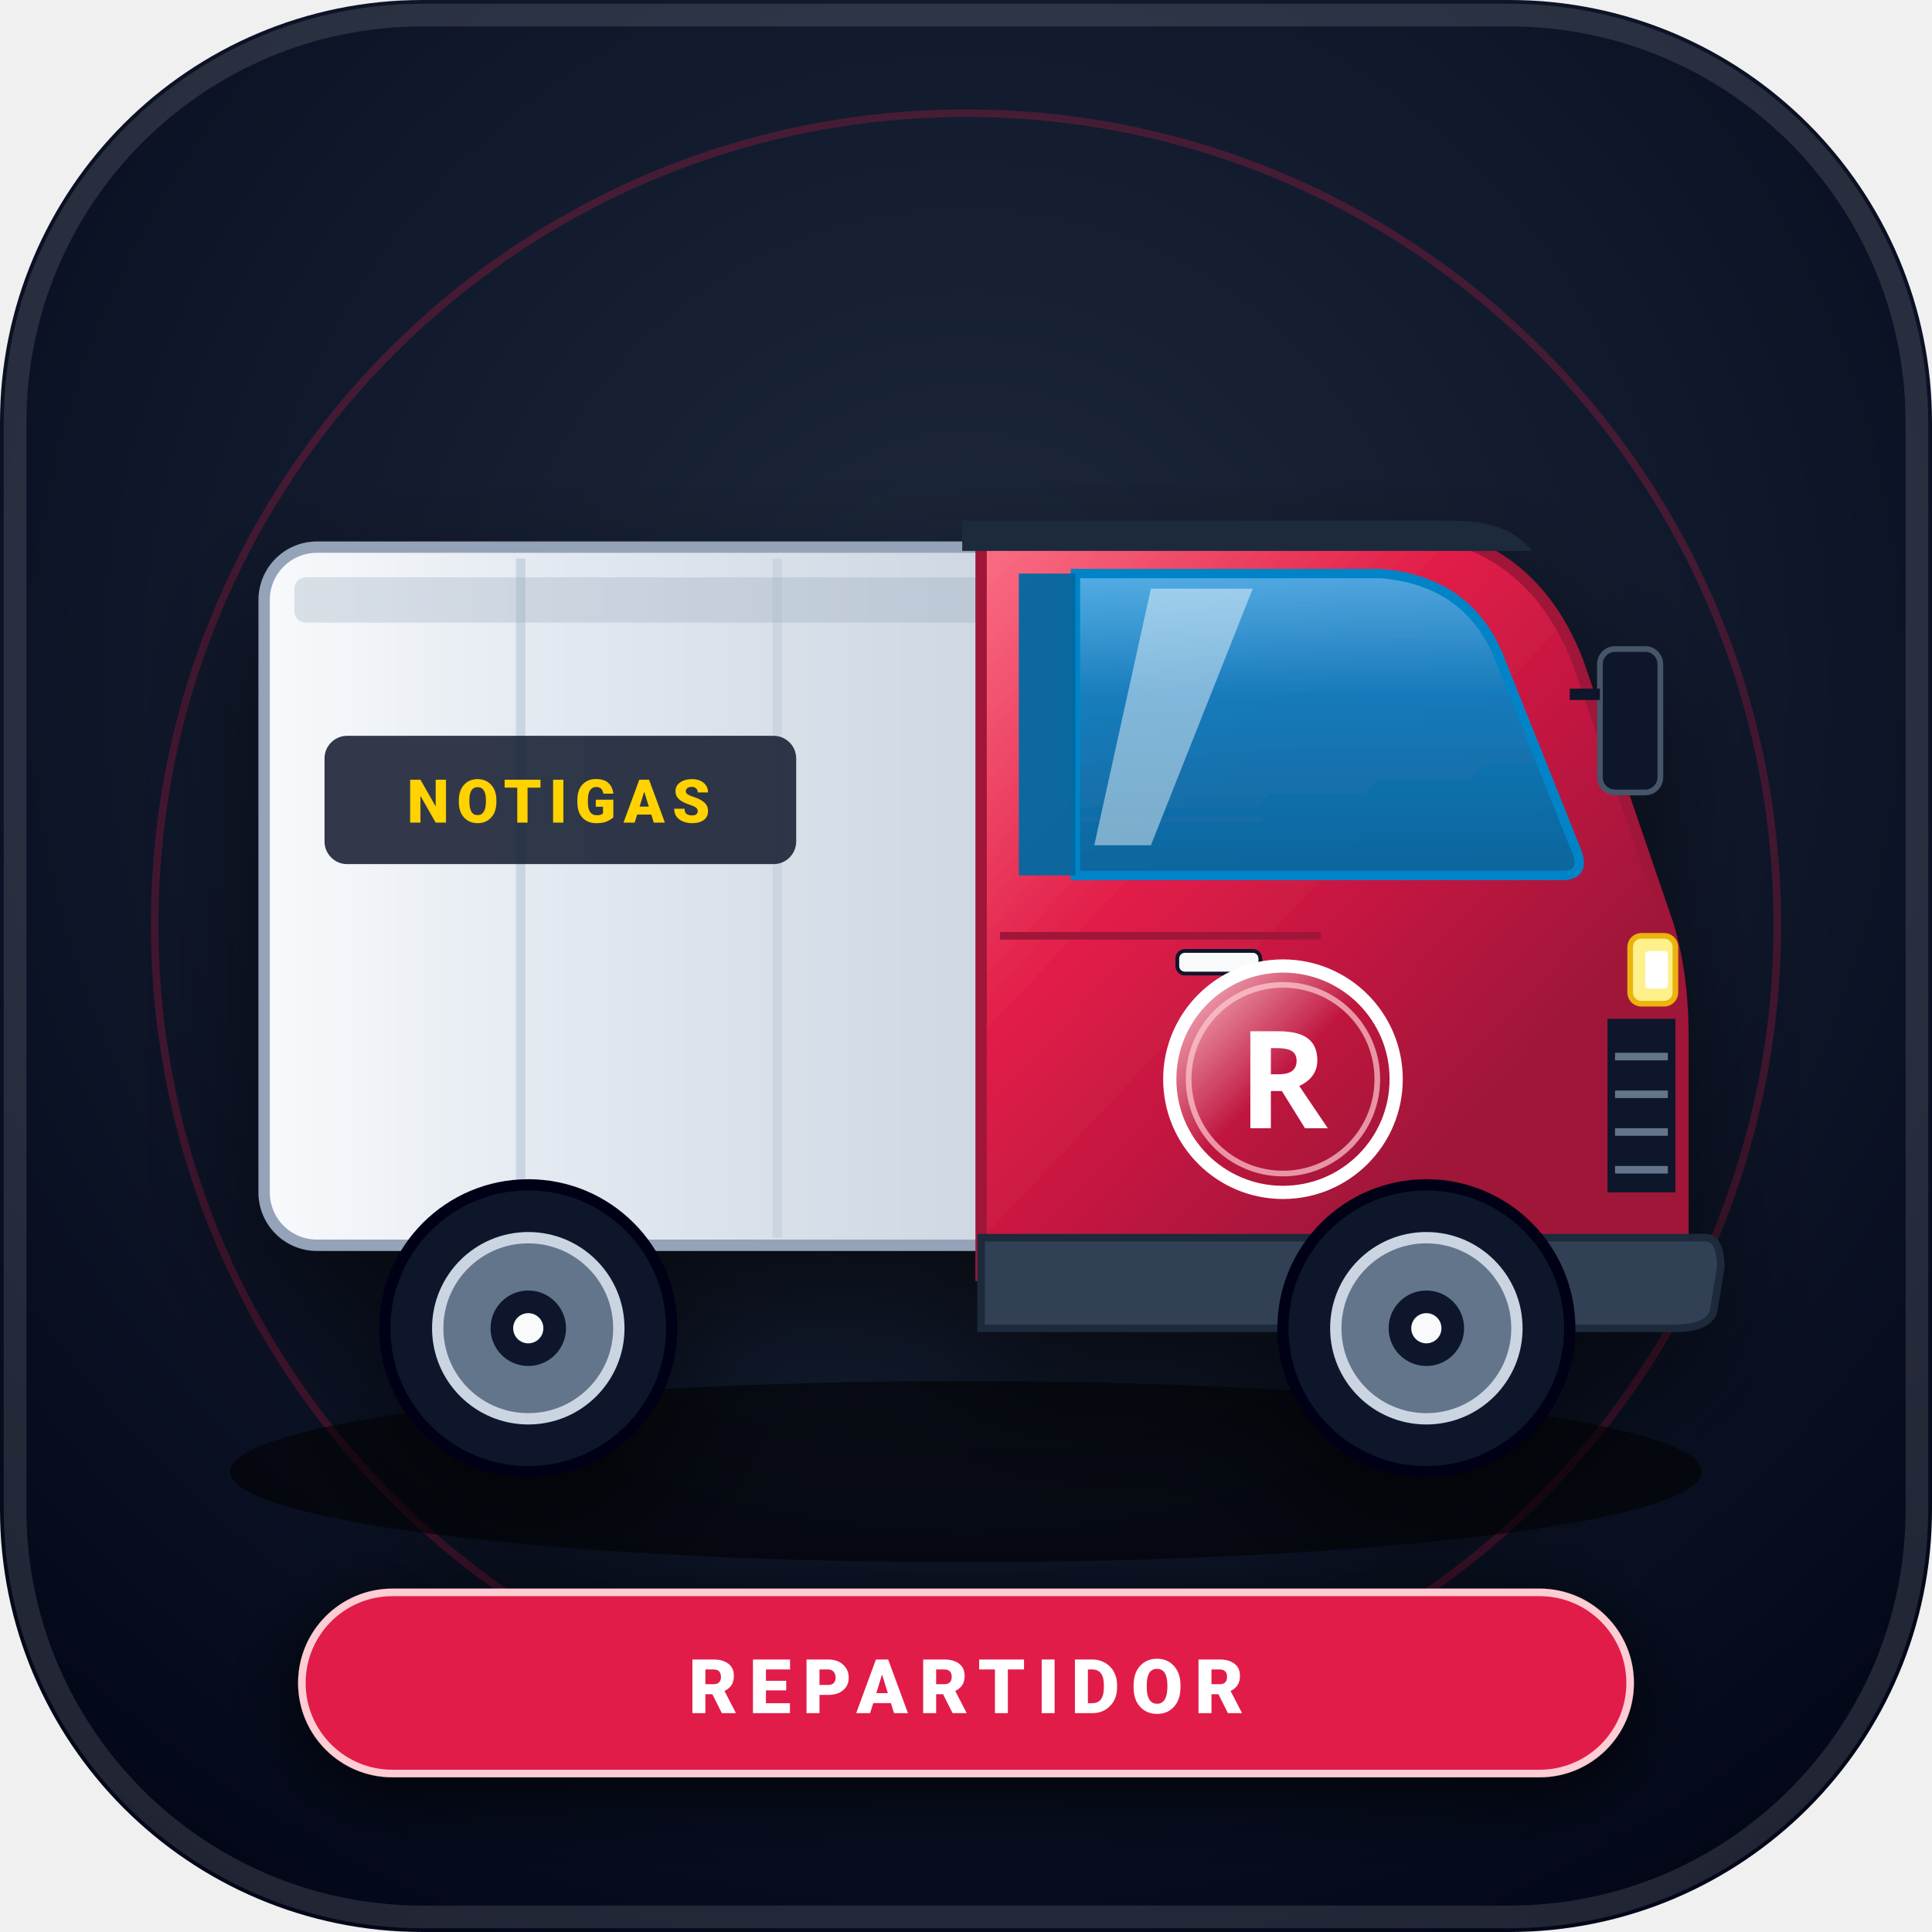
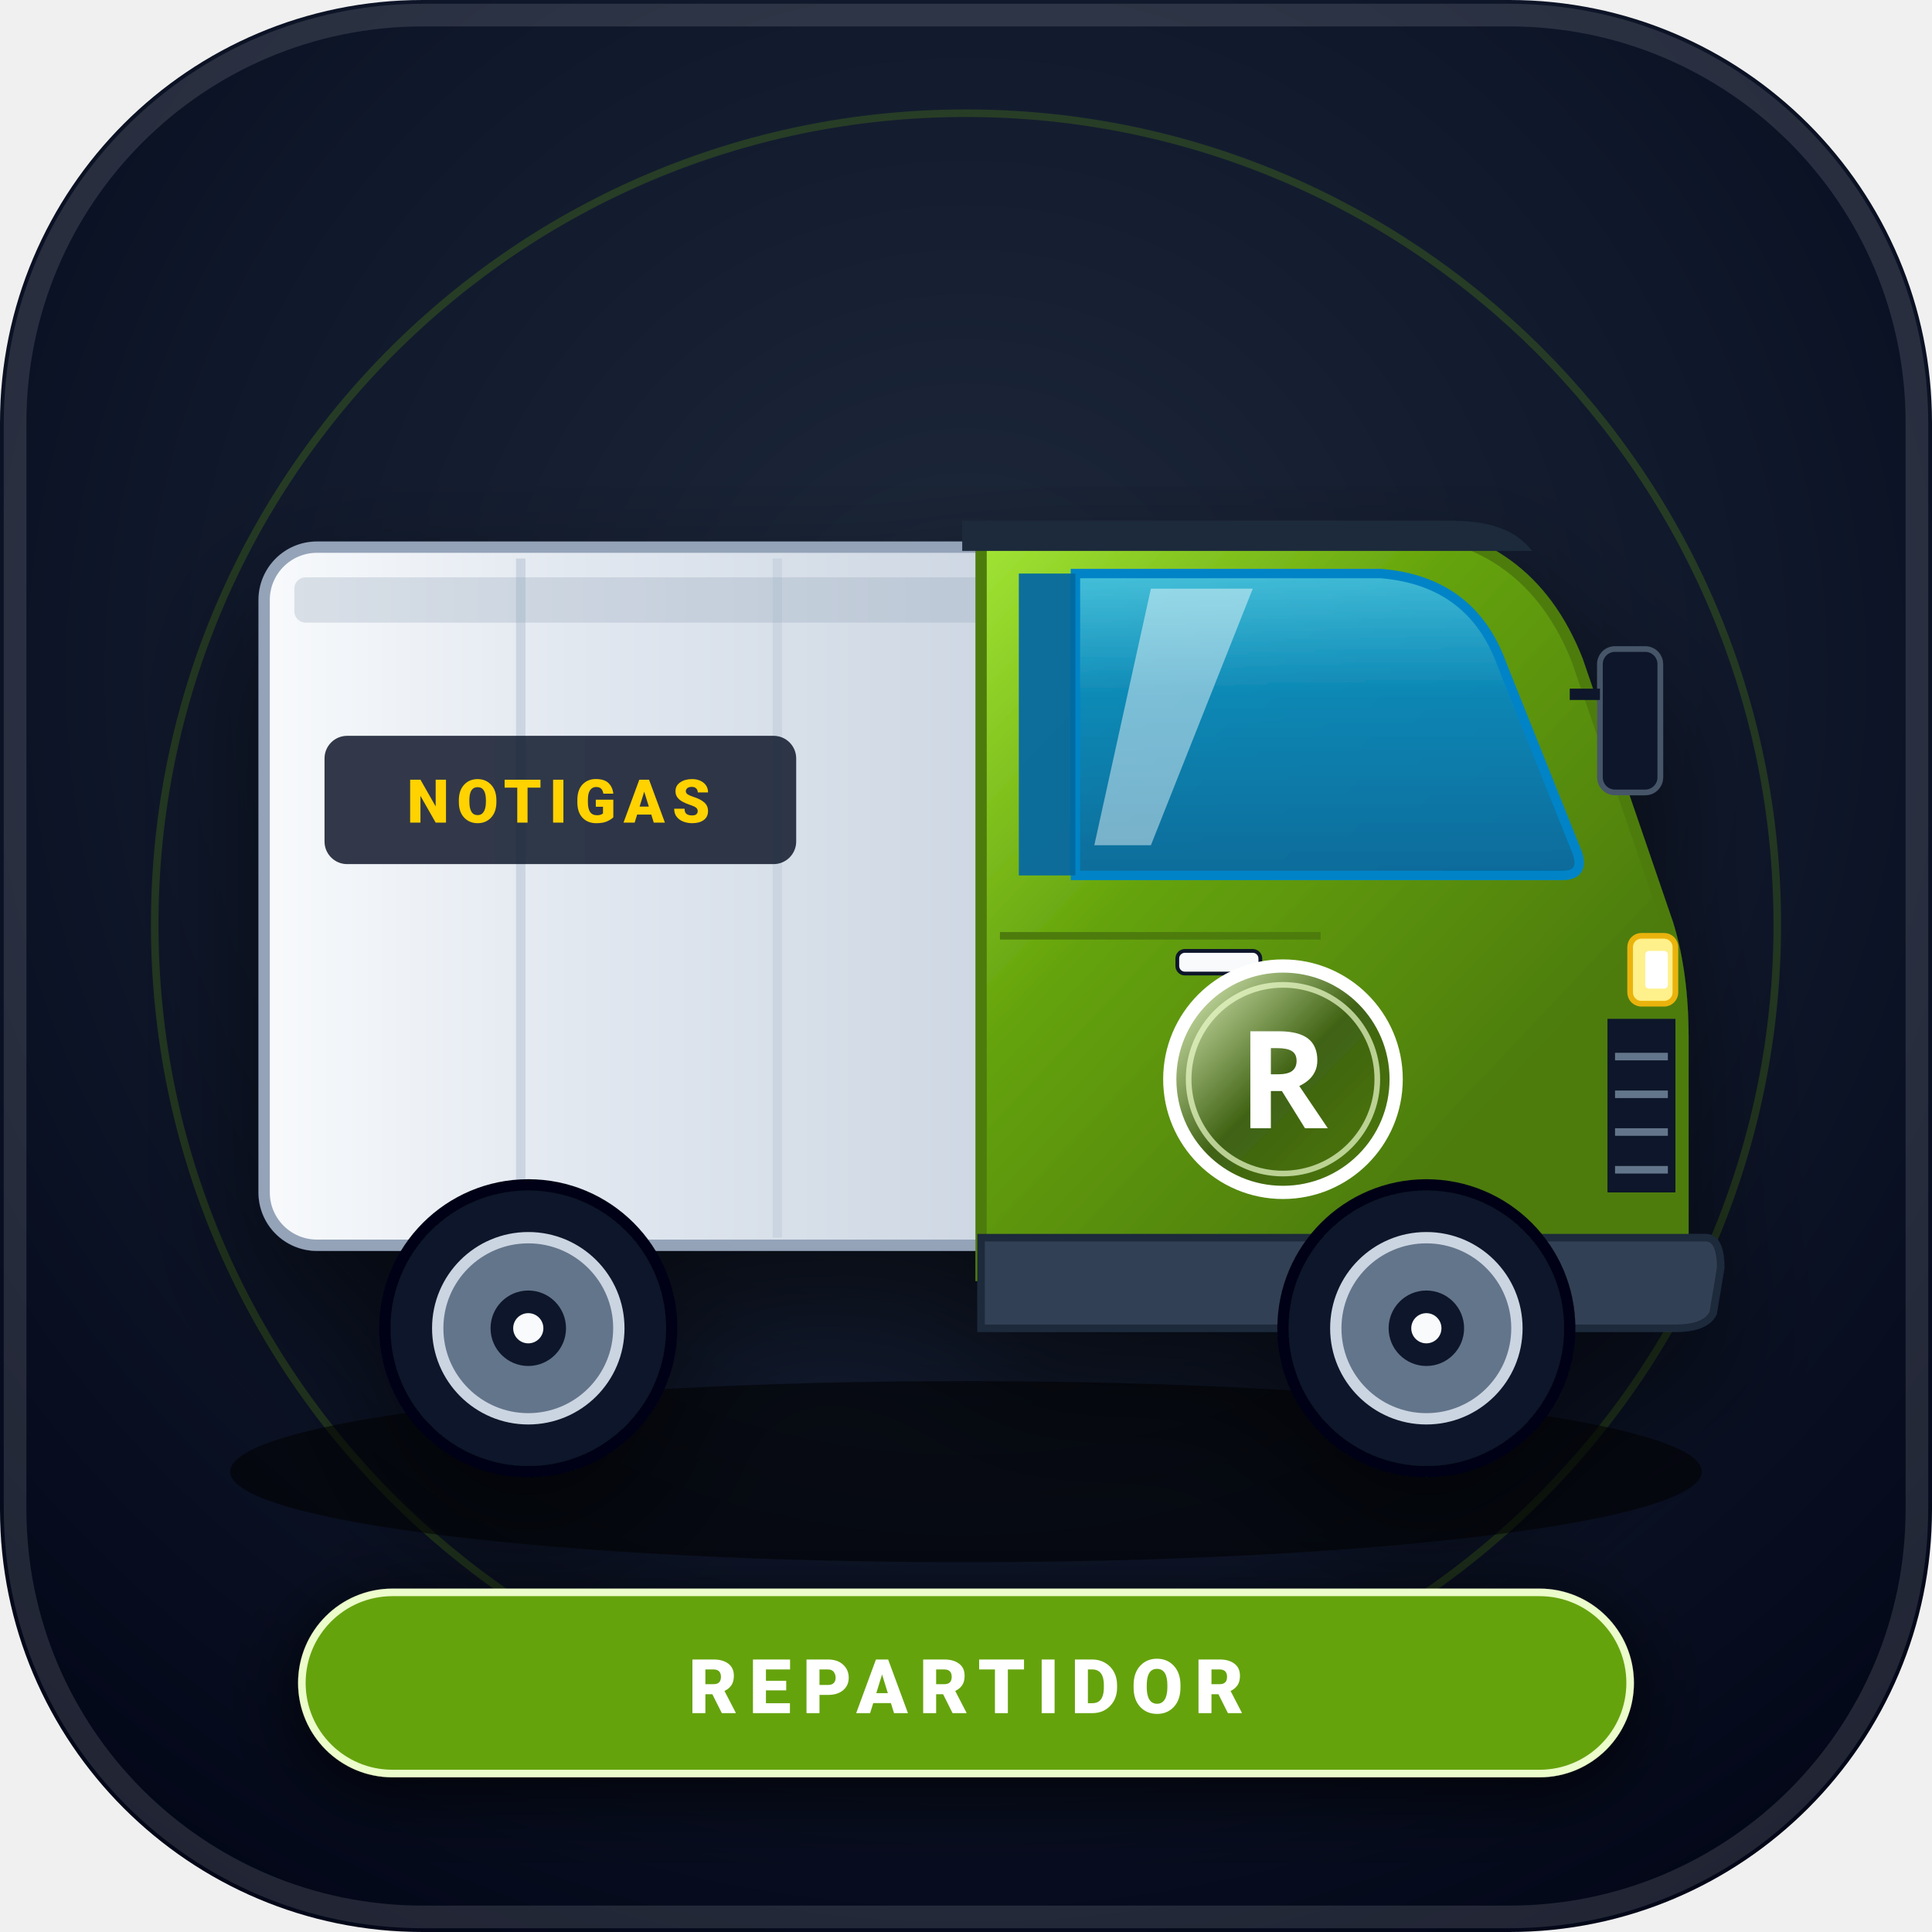
<svg xmlns="http://www.w3.org/2000/svg" viewBox="0 0 512 512" width="512" height="512">
  <defs>
    <radialGradient id="bgGrad" cx="50%" cy="35%" r="75%">
      <stop offset="0%" stop-color="#1E293B" />
      <stop offset="55%" stop-color="#0F172A" />
      <stop offset="100%" stop-color="#020617" />
    </radialGradient>
    <linearGradient id="cabGrad" x1="0%" y1="0%" x2="100%" y2="100%">
-       <stop offset="0%" stop-color="#FB7185" />
-       <stop offset="35%" stop-color="#E11D48" />
-       <stop offset="75%" stop-color="#9F1239" />
-       <stop offset="100%" stop-color="#9F1239" />
+       <stop offset="0%" stop-color="#A3E635" />
+       <stop offset="35%" stop-color="#65A30D" />
+       <stop offset="75%" stop-color="#4D7C0F" />
+       <stop offset="100%" stop-color="#4D7C0F" />
    </linearGradient>
    <linearGradient id="cargoGrad" x1="0%" y1="0%" x2="100%" y2="0%">
      <stop offset="0%" stop-color="#F8FAFC" />
      <stop offset="40%" stop-color="#E2E8F0" />
      <stop offset="100%" stop-color="#CBD5E1" />
    </linearGradient>
    <linearGradient id="badgeGrad" x1="0%" y1="0%" x2="100%" y2="100%">
-       <stop offset="0%" stop-color="#FECDD3" />
-       <stop offset="50%" stop-color="#BE123C" />
-       <stop offset="100%" stop-color="#9F1239" />
+       <stop offset="0%" stop-color="#ECFCCB" />
+       <stop offset="50%" stop-color="#3F6212" />
+       <stop offset="100%" stop-color="#4D7C0F" />
    </linearGradient>
    <linearGradient id="windshieldGrad" x1="0%" y1="0%" x2="0%" y2="100%">
      <stop offset="0%" stop-color="#38BDF8" stop-opacity="0.85" />
      <stop offset="40%" stop-color="#0284C7" stop-opacity="0.9" />
      <stop offset="100%" stop-color="#0369A1" stop-opacity="0.95" />
    </linearGradient>
    <filter id="truckShadow" x="-10%" y="-10%" width="130%" height="130%">
      <feDropShadow dx="0" dy="16" stdDeviation="18" flood-color="#000000" flood-opacity="0.6" />
    </filter>
  </defs>
  <rect width="512" height="512" rx="112" fill="url(#bgGrad)" />
  <rect width="504" height="504" x="4" y="4" rx="108" fill="none" stroke="rgba(255,255,255,0.12)" stroke-width="6" />
-   <circle cx="256" cy="245" r="215" fill="none" stroke="#E11D48" stroke-opacity="0.25" stroke-width="2" />
+   <circle cx="256" cy="245" r="215" fill="none" stroke="#65A30D" stroke-opacity="0.25" stroke-width="2" />
  <ellipse cx="256" cy="390" rx="195" ry="24" fill="rgba(0,0,0,0.55)" />
  <g filter="url(#truckShadow)">
    <rect x="70" y="145" width="205" height="185" rx="14" fill="url(#cargoGrad)" stroke="#94A3B8" stroke-width="3" />
    <line x1="138" y1="148" x2="138" y2="328" stroke="#CBD5E1" stroke-width="2.5" />
    <line x1="206" y1="148" x2="206" y2="328" stroke="#CBD5E1" stroke-width="2.5" />
    <rect x="78" y="153" width="189" height="12" rx="3" fill="#94A3B8" opacity="0.3" />
    <rect x="86" y="195" width="125" height="34" rx="6" fill="#0F172A" opacity="0.85" />
    <text x="148" y="218" font-family="'Segoe UI', Roboto, Montserrat, sans-serif" font-weight="900" font-size="16" fill="#FFD200" text-anchor="middle" letter-spacing="2">NOTIGAS</text>
-     <path d="M 260 140 L 370 140 Q 405 142 418 175 L 442 245 Q 446 258 446 275 L 446 332 Q 446 338 440 338 L 260 338 Z" fill="url(#cabGrad)" stroke="#9F1239" stroke-width="3" />
+     <path d="M 260 140 L 370 140 Q 405 142 418 175 L 442 245 Q 446 258 446 275 L 446 332 Q 446 338 440 338 L 260 338 Z" fill="url(#cabGrad)" stroke="#4D7C0F" stroke-width="3" />
    <path d="M 285 152 L 366 152 Q 390 154 398 176 L 418 226 Q 420 232 414 232 L 285 232 Z" fill="url(#windshieldGrad)" stroke="#0284C7" stroke-width="2.5" />
    <path d="M 305 156 L 332 156 L 305 224 L 290 224 Z" fill="rgba(255,255,255,0.45)" />
    <path d="M 285 152 L 285 232 L 270 232 L 270 152 Z" fill="#0369A1" opacity="0.95" />
    <path d="M 255 138 L 385 138 Q 400 138 406 146 L 255 146 Z" fill="#1E293B" />
    <rect x="424" y="172" width="16" height="38" rx="4" fill="#0F172A" stroke="#475569" stroke-width="1.5" />
    <line x1="416" y1="184" x2="424" y2="184" stroke="#0F172A" stroke-width="3" />
-     <line x1="265" y1="248" x2="350" y2="248" stroke="#9F1239" stroke-width="2" />
+     <line x1="265" y1="248" x2="350" y2="248" stroke="#4D7C0F" stroke-width="2" />
    <rect x="312" y="252" width="22" height="6" rx="2" fill="#F8FAFC" stroke="#0F172A" stroke-width="1" />
    <circle cx="340" cy="286" r="30" fill="url(#badgeGrad)" stroke="#FFFFFF" stroke-width="3.5" />
-     <circle cx="340" cy="286" r="25" fill="none" stroke="#FECDD3" stroke-width="1.5" opacity="0.7" />
+     <circle cx="340" cy="286" r="25" fill="none" stroke="#ECFCCB" stroke-width="1.5" opacity="0.7" />
    <text x="340" y="299" font-family="'Impact', 'Arial Black', sans-serif" font-weight="900" font-size="36" fill="#FFFFFF" text-anchor="middle" letter-spacing="1">R</text>
    <path d="M 426 270 L 444 270 L 444 316 L 426 316 Z" fill="#0F172A" />
    <line x1="428" y1="280" x2="442" y2="280" stroke="#64748B" stroke-width="2" />
    <line x1="428" y1="290" x2="442" y2="290" stroke="#64748B" stroke-width="2" />
    <line x1="428" y1="300" x2="442" y2="300" stroke="#64748B" stroke-width="2" />
    <line x1="428" y1="310" x2="442" y2="310" stroke="#64748B" stroke-width="2" />
    <rect x="432" y="248" width="12" height="18" rx="3" fill="#FEF08A" stroke="#EAB308" stroke-width="1.5" />
    <rect x="436" y="252" width="6" height="10" rx="1" fill="#FFFFFF" />
    <path d="M 260 328 L 452 328 Q 456 328 456 336 L 454 348 Q 452 352 444 352 L 260 352 Z" fill="#334155" stroke="#1E293B" stroke-width="2" />
    <g>
      <circle cx="140" cy="352" r="38" fill="#0F172A" stroke="#020617" stroke-width="3" />
      <circle cx="140" cy="352" r="24" fill="#64748B" stroke="#CBD5E1" stroke-width="3" />
      <circle cx="140" cy="352" r="10" fill="#0F172A" />
      <circle cx="140" cy="352" r="4" fill="#F8FAFC" />
    </g>
    <g>
      <circle cx="378" cy="352" r="38" fill="#0F172A" stroke="#020617" stroke-width="3" />
      <circle cx="378" cy="352" r="24" fill="#64748B" stroke="#CBD5E1" stroke-width="3" />
      <circle cx="378" cy="352" r="10" fill="#0F172A" />
      <circle cx="378" cy="352" r="4" fill="#F8FAFC" />
    </g>
  </g>
  <g filter="drop-shadow(0 4px 10px rgba(0,0,0,0.8))">
-     <rect x="80" y="422" width="352" height="48" rx="24" fill="#E11D48" stroke="#FECDD3" stroke-width="2" />
+     <rect x="80" y="422" width="352" height="48" rx="24" fill="#65A30D" stroke="#ECFCCB" stroke-width="2" />
    <text x="256" y="454" font-family="'Segoe UI', Roboto, Montserrat, sans-serif" font-weight="900" font-size="20" fill="#FFFFFF" text-anchor="middle" letter-spacing="3">REPARTIDOR</text>
  </g>
</svg>
